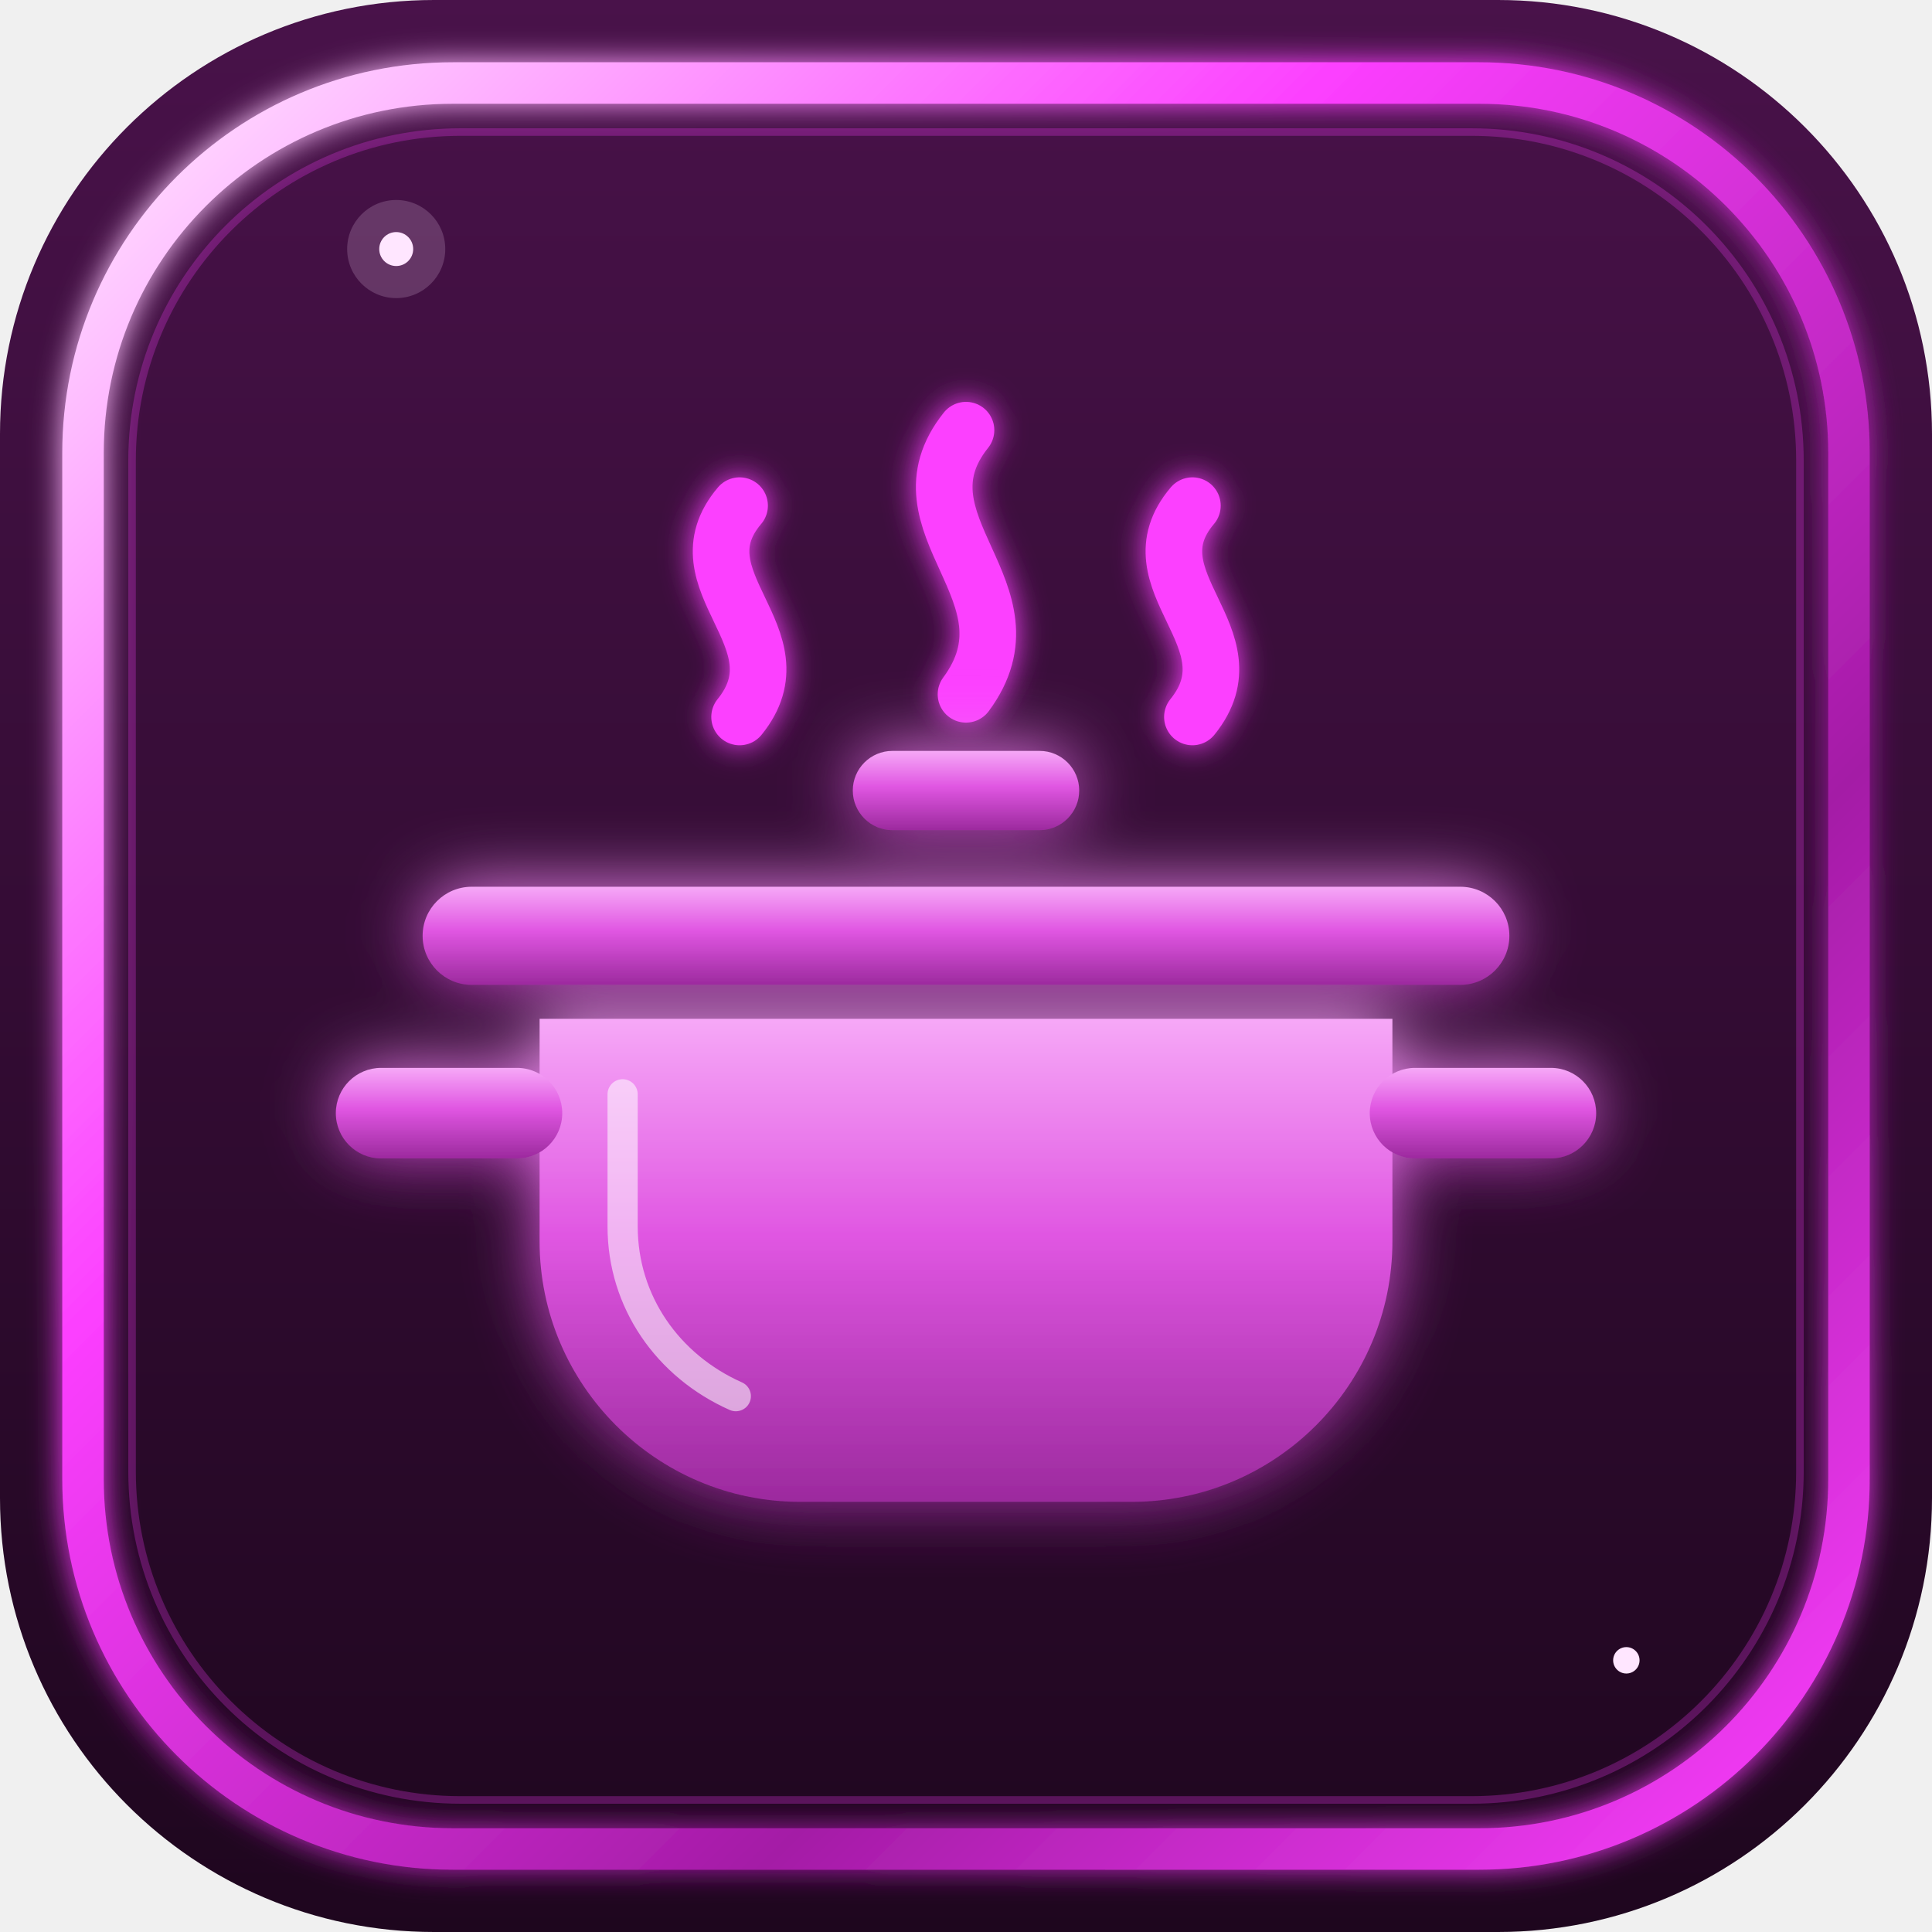
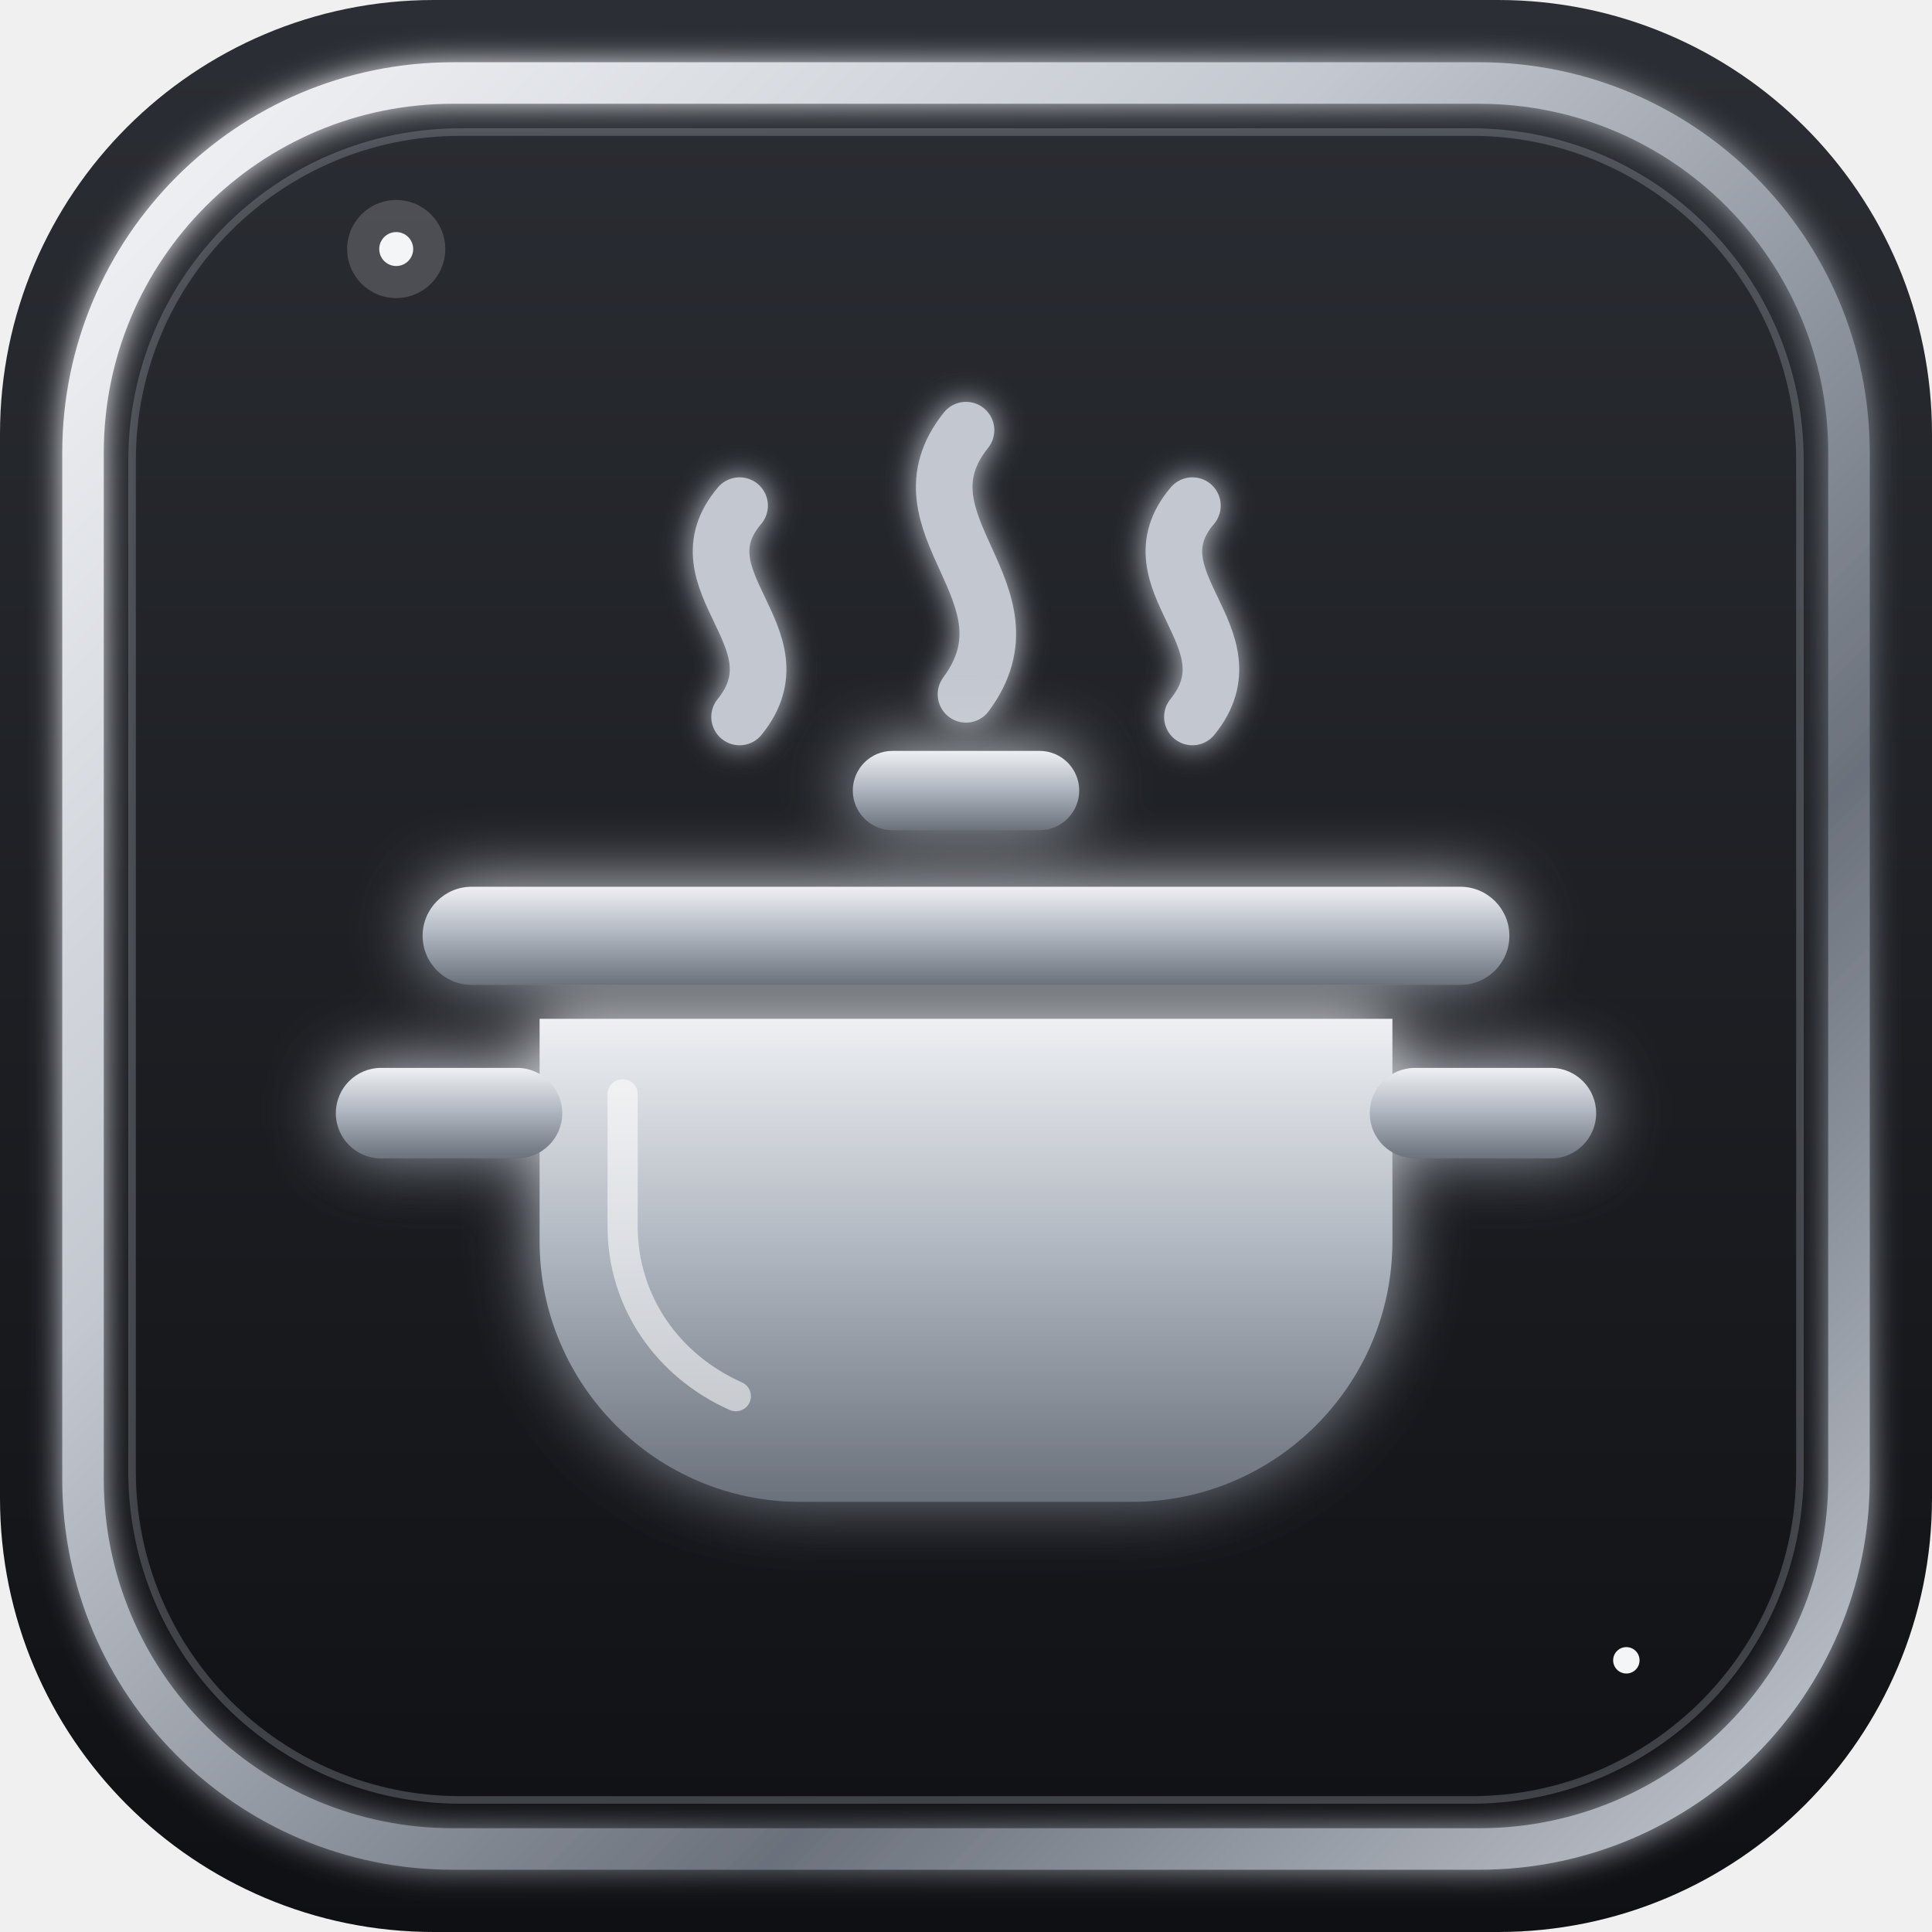
<svg xmlns="http://www.w3.org/2000/svg" viewBox="0 0 1024 1024">
  <defs>
    <linearGradient id="fond" x1="0" y1="0" x2="0" y2="1">
-       <stop offset="0" stop-color="#49124a" />
-       <stop offset="1" stop-color="#1e061e" />
+       <stop offset="0" stop-color="#2b2e34" />
+       <stop offset="1" stop-color="#0f1013" />
    </linearGradient>
    <linearGradient id="chrome" x1="0" y1="0" x2="1" y2="1">
-       <stop offset="0" stop-color="#ffe6ff" />
-       <stop offset="0.35" stop-color="#fc3fff" />
-       <stop offset="0.7" stop-color="#a41ca6" />
-       <stop offset="1" stop-color="#fc3fff" />
+       <stop offset="0" stop-color="#f4f5f7" />
+       <stop offset="0.35" stop-color="#c3c8d0" />
+       <stop offset="0.7" stop-color="#6b717b" />
+       <stop offset="1" stop-color="#c3c8d0" />
    </linearGradient>
-     <linearGradient id="orchidee" x1="0" y1="0" x2="0" y2="1">
-       <stop offset="0" stop-color="#f6a8f7" />
-       <stop offset="0.45" stop-color="#e056e2" />
-       <stop offset="1" stop-color="#9c2a9e" />
+     <linearGradient id="argent" x1="0" y1="0" x2="0" y2="1">
+       <stop offset="0" stop-color="#eef0f3" />
+       <stop offset="0.45" stop-color="#b4bac3" />
+       <stop offset="1" stop-color="#6b717b" />
    </linearGradient>
    <filter id="halo" x="-30%" y="-30%" width="160%" height="160%">
      <feGaussianBlur stdDeviation="18" result="flou" />
      <feMerge>
        <feMergeNode in="flou" />
        <feMergeNode in="SourceGraphic" />
      </feMerge>
    </filter>
    <filter id="halo-fin" x="-30%" y="-30%" width="160%" height="160%">
      <feGaussianBlur stdDeviation="8" result="flou" />
      <feMerge>
        <feMergeNode in="flou" />
        <feMergeNode in="SourceGraphic" />
      </feMerge>
    </filter>
  </defs>
  <rect width="1024" height="1024" rx="230" fill="url(#fond)" />
  <rect x="44" y="44" width="936" height="936" rx="196" fill="none" stroke="url(#chrome)" stroke-width="22" filter="url(#halo-fin)" />
-   <rect x="70" y="70" width="884" height="884" rx="174" fill="none" stroke="#fc3fff" stroke-opacity="0.25" stroke-width="4" />
-   <g fill="none" stroke="#fc3fff" stroke-width="30" stroke-linecap="round" filter="url(#halo-fin)">
+   <rect x="70" y="70" width="884" height="884" rx="174" fill="none" stroke="#c3c8d0" stroke-opacity="0.25" stroke-width="4" />
+   <g fill="none" stroke="#c3c8d0" stroke-width="30" stroke-linecap="round" filter="url(#halo-fin)">
    <path d="M392 268c-34 40 34 70 0 112" />
    <path d="M512 228c-40 50 40 86 0 140" />
    <path d="M632 268c-34 40 34 70 0 112" />
  </g>
  <g filter="url(#halo)">
-     <rect x="452" y="398" width="120" height="42" rx="21" fill="url(#orchidee)" />
-     <path d="M250 470h524a26 26 0 0 1 26 26v0a26 26 0 0 1-26 26H250a26 26 0 0 1-26-26v0a26 26 0 0 1 26-26z" fill="url(#orchidee)" />
-     <path d="M286 540h452v118c0 76-62 138-138 138H424c-76 0-138-62-138-138z" fill="url(#orchidee)" />
-     <rect x="178" y="566" width="120" height="48" rx="24" fill="url(#orchidee)" />
-     <rect x="726" y="566" width="120" height="48" rx="24" fill="url(#orchidee)" />
+     <rect x="452" y="398" width="120" height="42" rx="21" fill="url(#argent)" />
+     <path d="M250 470h524a26 26 0 0 1 26 26v0a26 26 0 0 1-26 26H250a26 26 0 0 1-26-26v0a26 26 0 0 1 26-26z" fill="url(#argent)" />
+     <path d="M286 540h452v118c0 76-62 138-138 138H424c-76 0-138-62-138-138z" fill="url(#argent)" />
+     <rect x="178" y="566" width="120" height="48" rx="24" fill="url(#argent)" />
+     <rect x="726" y="566" width="120" height="48" rx="24" fill="url(#argent)" />
  </g>
  <path d="M330 580v70c0 40 24 74 60 90" fill="none" stroke="#ffffff" stroke-opacity="0.55" stroke-width="16" stroke-linecap="round" />
-   <circle cx="210" cy="132" r="9" fill="#ffe6ff" />
-   <circle cx="210" cy="132" r="26" fill="#ffe6ff" opacity="0.18" />
-   <circle cx="862" cy="880" r="7" fill="#ffe6ff" />
+   <circle cx="210" cy="132" r="9" fill="#f4f5f7" />
+   <circle cx="210" cy="132" r="26" fill="#f4f5f7" opacity="0.18" />
+   <circle cx="862" cy="880" r="7" fill="#f4f5f7" />
</svg>
